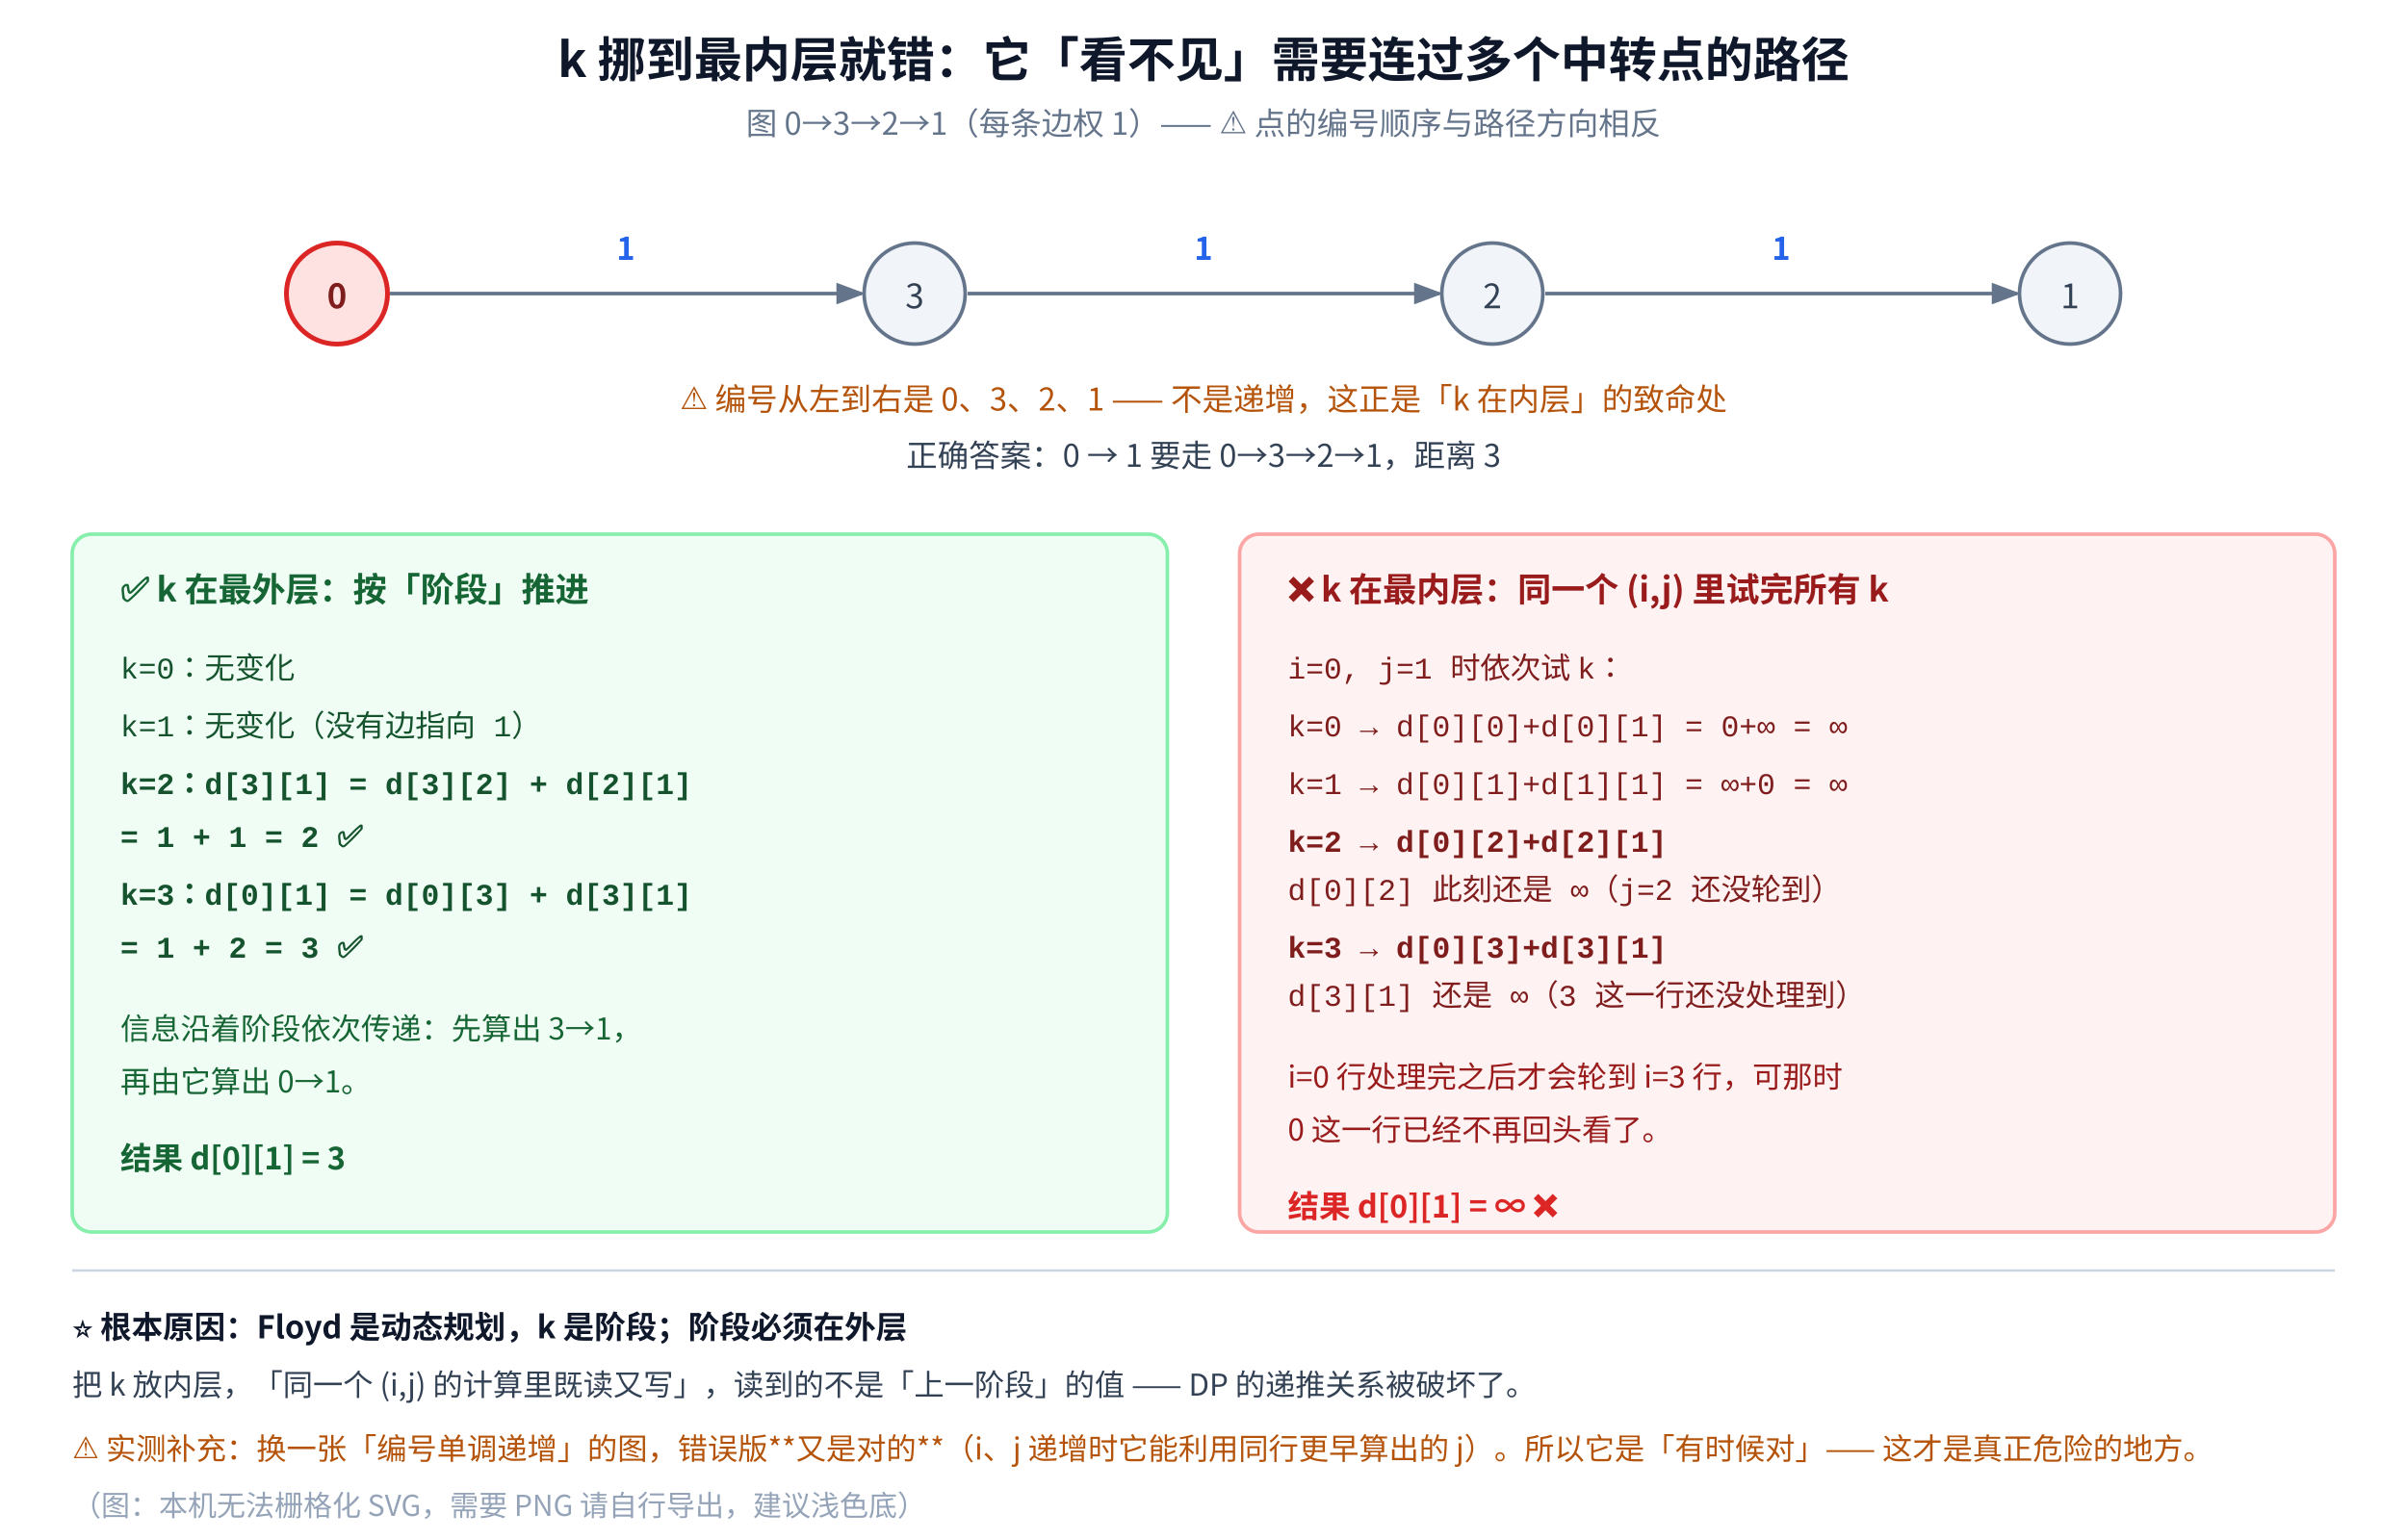
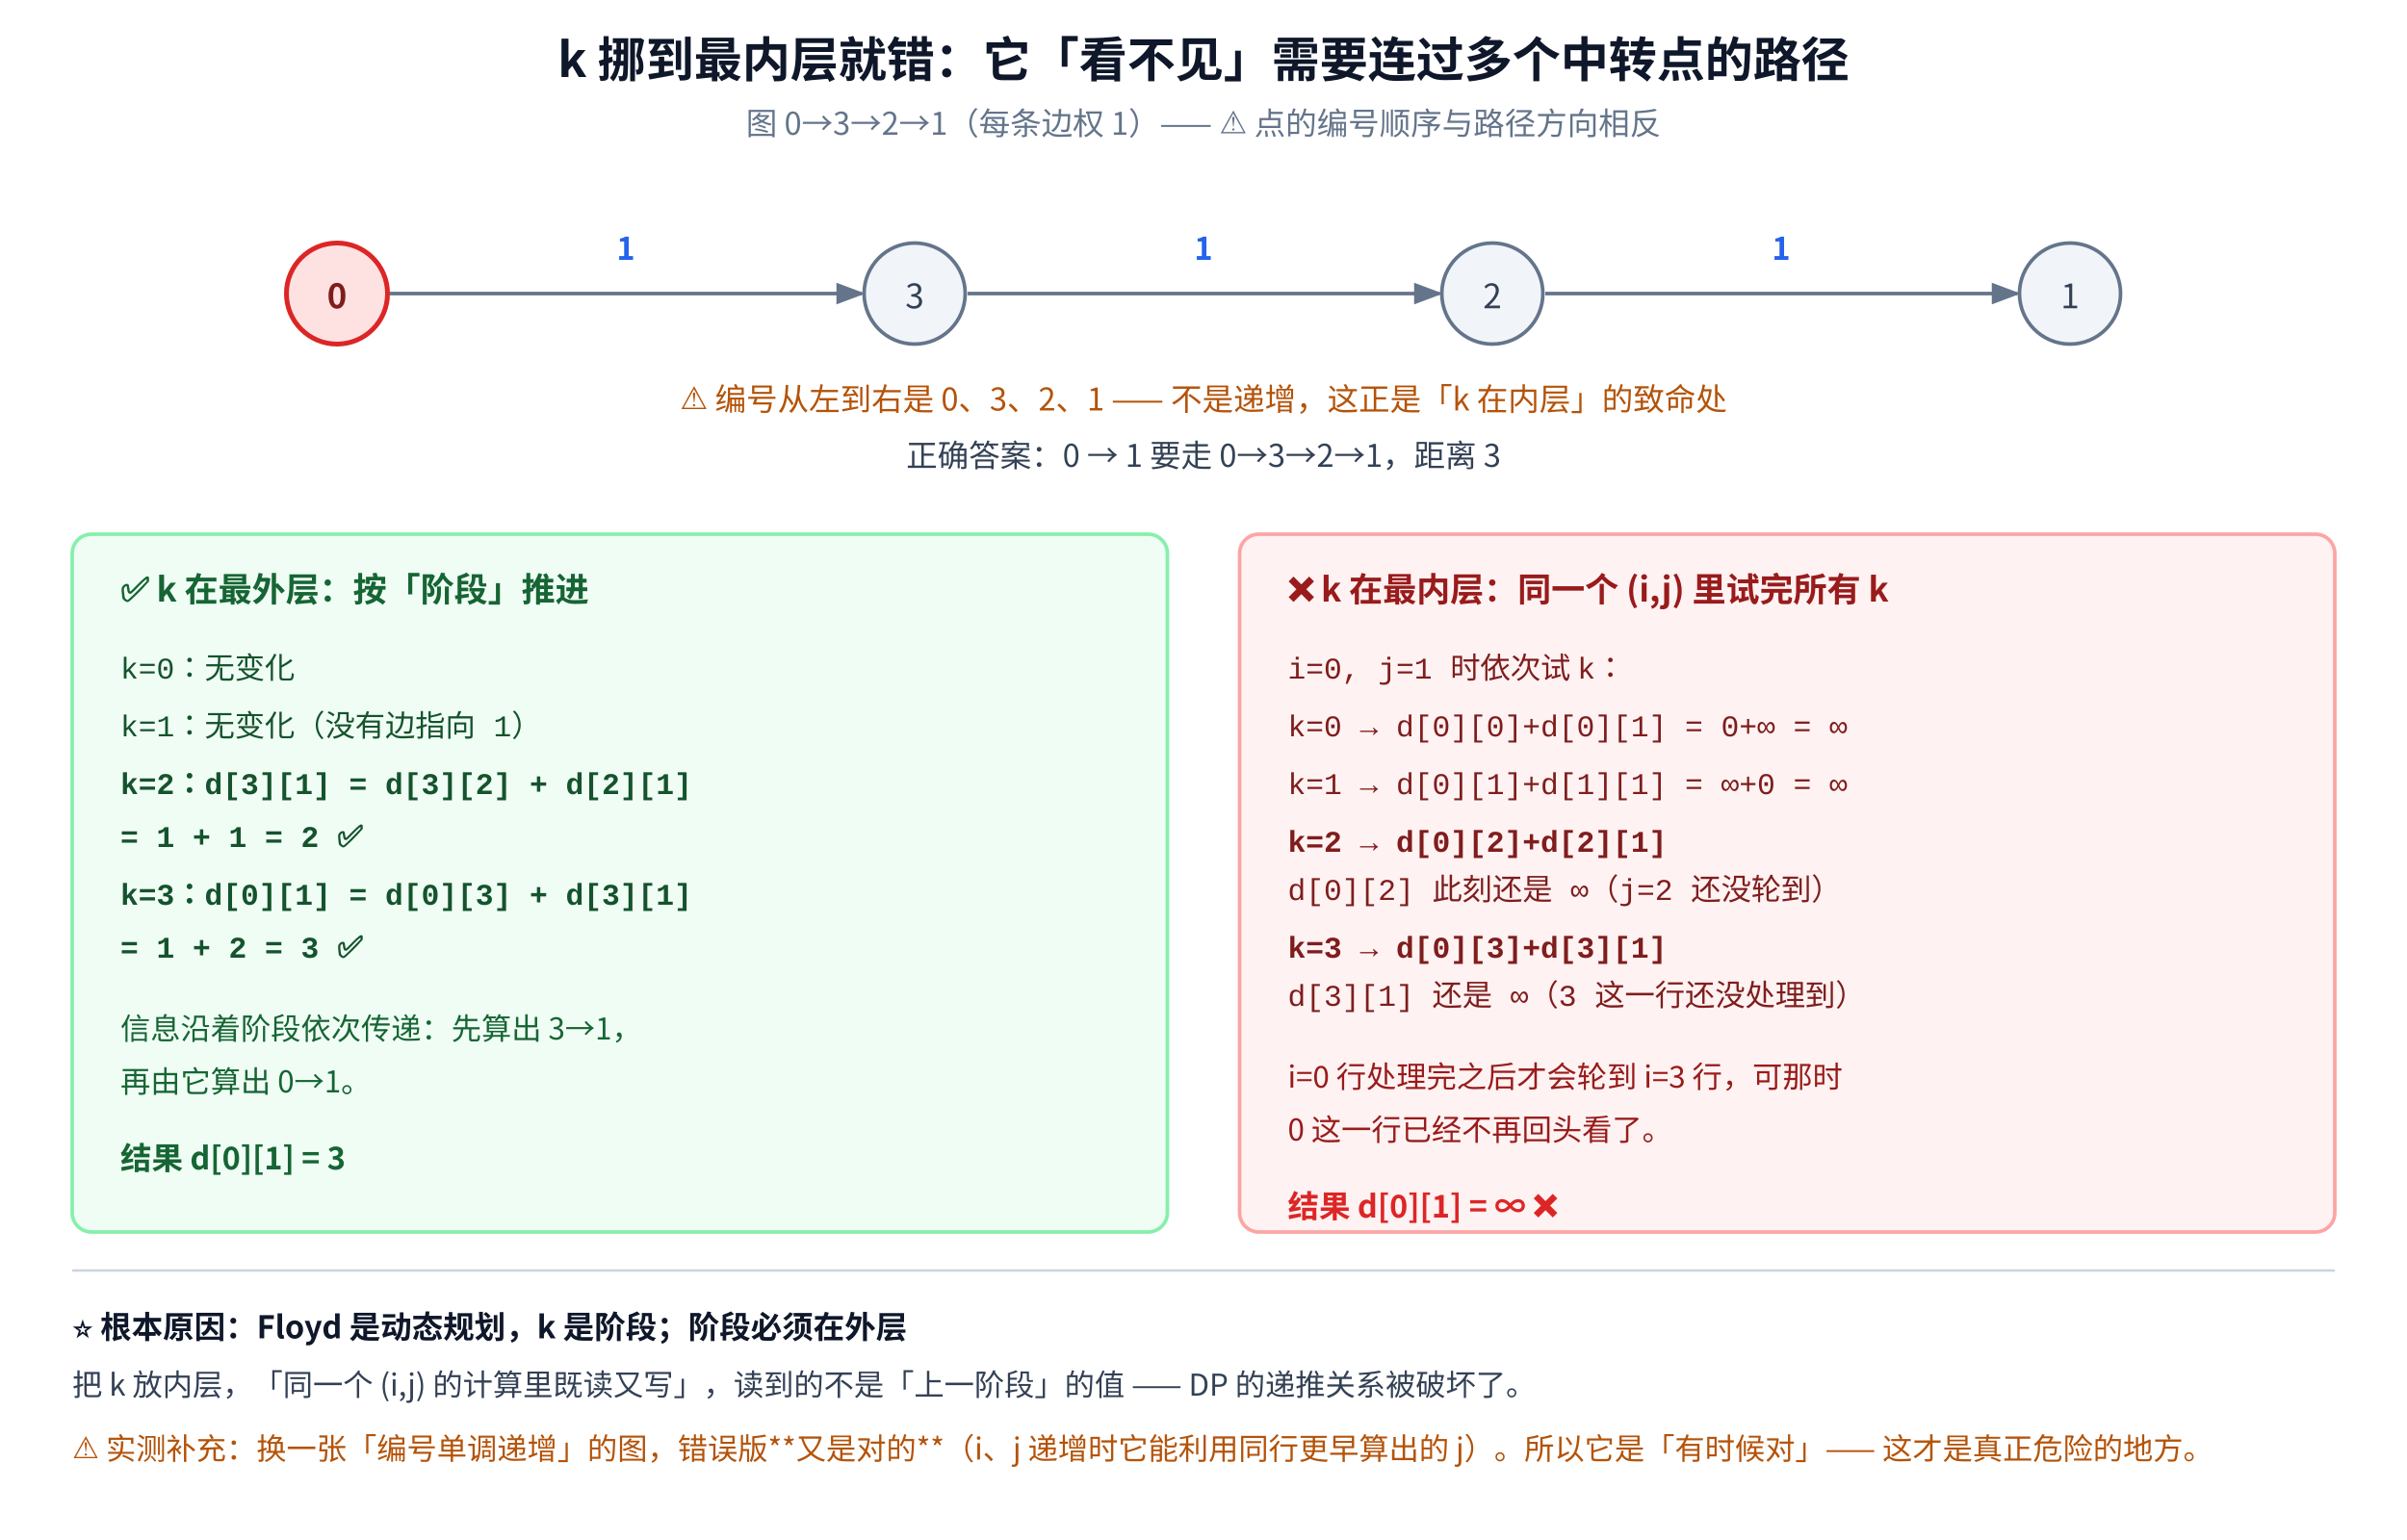
<svg xmlns="http://www.w3.org/2000/svg" viewBox="0 0 1000 640" width="1000" height="640" font-family="Microsoft YaHei, PingFang SC, Noto Sans CJK SC, sans-serif">
  <rect x="0" y="0" width="1000" height="640" fill="#ffffff" />
  <defs>
    <marker id="af" markerWidth="9" markerHeight="9" refX="7" refY="3" orient="auto">
      <path d="M0,0 L0,6 L8,3 z" fill="#64748b" />
    </marker>
  </defs>
  <text x="500" y="32" text-anchor="middle" font-size="20" font-weight="bold" fill="#0f172a">k 挪到最内层就错：它「看不见」需要连过多个中转点的路径</text>
  <text x="500" y="56" text-anchor="middle" font-size="13" fill="#64748b">图 0→3→2→1（每条边权 1）—— ⚠️ 点的编号顺序与路径方向相反</text>
  <line x1="162" y1="122" x2="358" y2="122" stroke="#64748b" stroke-width="1.5" marker-end="url(#af)" />
  <line x1="402" y1="122" x2="598" y2="122" stroke="#64748b" stroke-width="1.5" marker-end="url(#af)" />
  <line x1="642" y1="122" x2="838" y2="122" stroke="#64748b" stroke-width="1.5" marker-end="url(#af)" />
  <circle cx="140" cy="122" r="21" fill="#fee2e2" stroke="#dc2626" stroke-width="2" />
  <text x="140" y="122" text-anchor="middle" dominant-baseline="central" font-size="14" font-weight="bold" fill="#7f1d1d">0</text>
  <circle cx="380" cy="122" r="21" fill="#f1f5f9" stroke="#64748b" stroke-width="1.5" />
  <text x="380" y="122" text-anchor="middle" dominant-baseline="central" font-size="14" fill="#334155">3</text>
  <circle cx="620" cy="122" r="21" fill="#f1f5f9" stroke="#64748b" stroke-width="1.5" />
  <text x="620" y="122" text-anchor="middle" dominant-baseline="central" font-size="14" fill="#334155">2</text>
  <circle cx="860" cy="122" r="21" fill="#f1f5f9" stroke="#64748b" stroke-width="1.5" />
  <text x="860" y="122" text-anchor="middle" dominant-baseline="central" font-size="14" fill="#334155">1</text>
  <text x="260" y="108" text-anchor="middle" font-size="13" font-weight="bold" fill="#2563eb">1</text>
  <text x="500" y="108" text-anchor="middle" font-size="13" font-weight="bold" fill="#2563eb">1</text>
  <text x="740" y="108" text-anchor="middle" font-size="13" font-weight="bold" fill="#2563eb">1</text>
  <text x="500" y="170" text-anchor="middle" font-size="13" fill="#b45309">⚠️ 编号从左到右是 0、3、2、1 —— 不是递增，这正是「k 在内层」的致命处</text>
  <text x="500" y="194" text-anchor="middle" font-size="13" fill="#334155">正确答案：0 → 1 要走 0→3→2→1，距离 3</text>
  <rect x="30" y="222" width="455" height="290" rx="8" fill="#f0fdf4" stroke="#86efac" stroke-width="1.5" />
  <text x="50" y="250" font-size="14" font-weight="bold" fill="#166534">✅ k 在最外层：按「阶段」推进</text>
  <g font-family="Consolas, Courier New, monospace" font-size="12.5" fill="#14532d">
    <text x="50" y="282">k=0：无变化</text>
    <text x="50" y="306">k=1：无变化（没有边指向 1）</text>
    <text x="50" y="330" font-weight="bold">k=2：d[3][1] = d[3][2] + d[2][1]</text>
    <text x="50" y="352" font-weight="bold">             = 1 + 1 = 2   ✅</text>
    <text x="50" y="376" font-weight="bold">k=3：d[0][1] = d[0][3] + d[3][1]</text>
    <text x="50" y="398" font-weight="bold">             = 1 + 2 = 3   ✅</text>
  </g>
  <text x="50" y="432" font-size="12.5" fill="#166534">信息沿着阶段依次传递：先算出 3→1，</text>
  <text x="50" y="454" font-size="12.5" fill="#166534">再由它算出 0→1。</text>
  <text x="50" y="486" font-size="13" font-weight="bold" fill="#166534">结果 d[0][1] = 3</text>
  <rect x="515" y="222" width="455" height="290" rx="8" fill="#fef2f2" stroke="#fca5a5" stroke-width="1.5" />
  <text x="535" y="250" font-size="14" font-weight="bold" fill="#991b1b">❌ k 在最内层：同一个 (i,j) 里试完所有 k</text>
  <g font-family="Consolas, Courier New, monospace" font-size="12.5" fill="#7f1d1d">
    <text x="535" y="282">i=0, j=1 时依次试 k：</text>
    <text x="535" y="306">  k=0 → d[0][0]+d[0][1] = 0+∞  = ∞</text>
    <text x="535" y="330">  k=1 → d[0][1]+d[1][1] = ∞+0  = ∞</text>
    <text x="535" y="354" font-weight="bold">  k=2 → d[0][2]+d[2][1]</text>
    <text x="535" y="374">         d[0][2] 此刻还是 ∞（j=2 还没轮到）</text>
    <text x="535" y="398" font-weight="bold">  k=3 → d[0][3]+d[3][1]</text>
    <text x="535" y="418">         d[3][1] 还是 ∞（3 这一行还没处理到）</text>
  </g>
  <text x="535" y="452" font-size="12.5" fill="#991b1b">i=0 行处理完之后才会轮到 i=3 行，可那时</text>
  <text x="535" y="474" font-size="12.5" fill="#991b1b">0 这一行已经不再回头看了。</text>
  <text x="535" y="506" font-size="13" font-weight="bold" fill="#dc2626">结果 d[0][1] = ∞  ❌</text>
  <line x1="30" y1="528" x2="970" y2="528" stroke="#cbd5e1" stroke-width="1" />
  <text x="30" y="556" font-size="13" font-weight="bold" fill="#0f172a">⭐ 根本原因：Floyd 是动态规划，k 是阶段；阶段必须在外层</text>
  <text x="30" y="580" font-size="12.5" fill="#334155">把 k 放内层，「同一个 (i,j) 的计算里既读又写」，读到的不是「上一阶段」的值 —— DP 的递推关系被破坏了。</text>
  <text x="30" y="606" font-size="12.5" fill="#b45309">⚠️ 实测补充：换一张「编号单调递增」的图，错误版**又是对的**（i、j 递增时它能利用同行更早算出的 j）。所以它是「有时候对」—— 这才是真正危险的地方。</text>
-   <text x="30" y="630" font-size="12" fill="#94a3b8">（图：本机无法栅格化 SVG，需要 PNG 请自行导出，建议浅色底）</text>
</svg>
